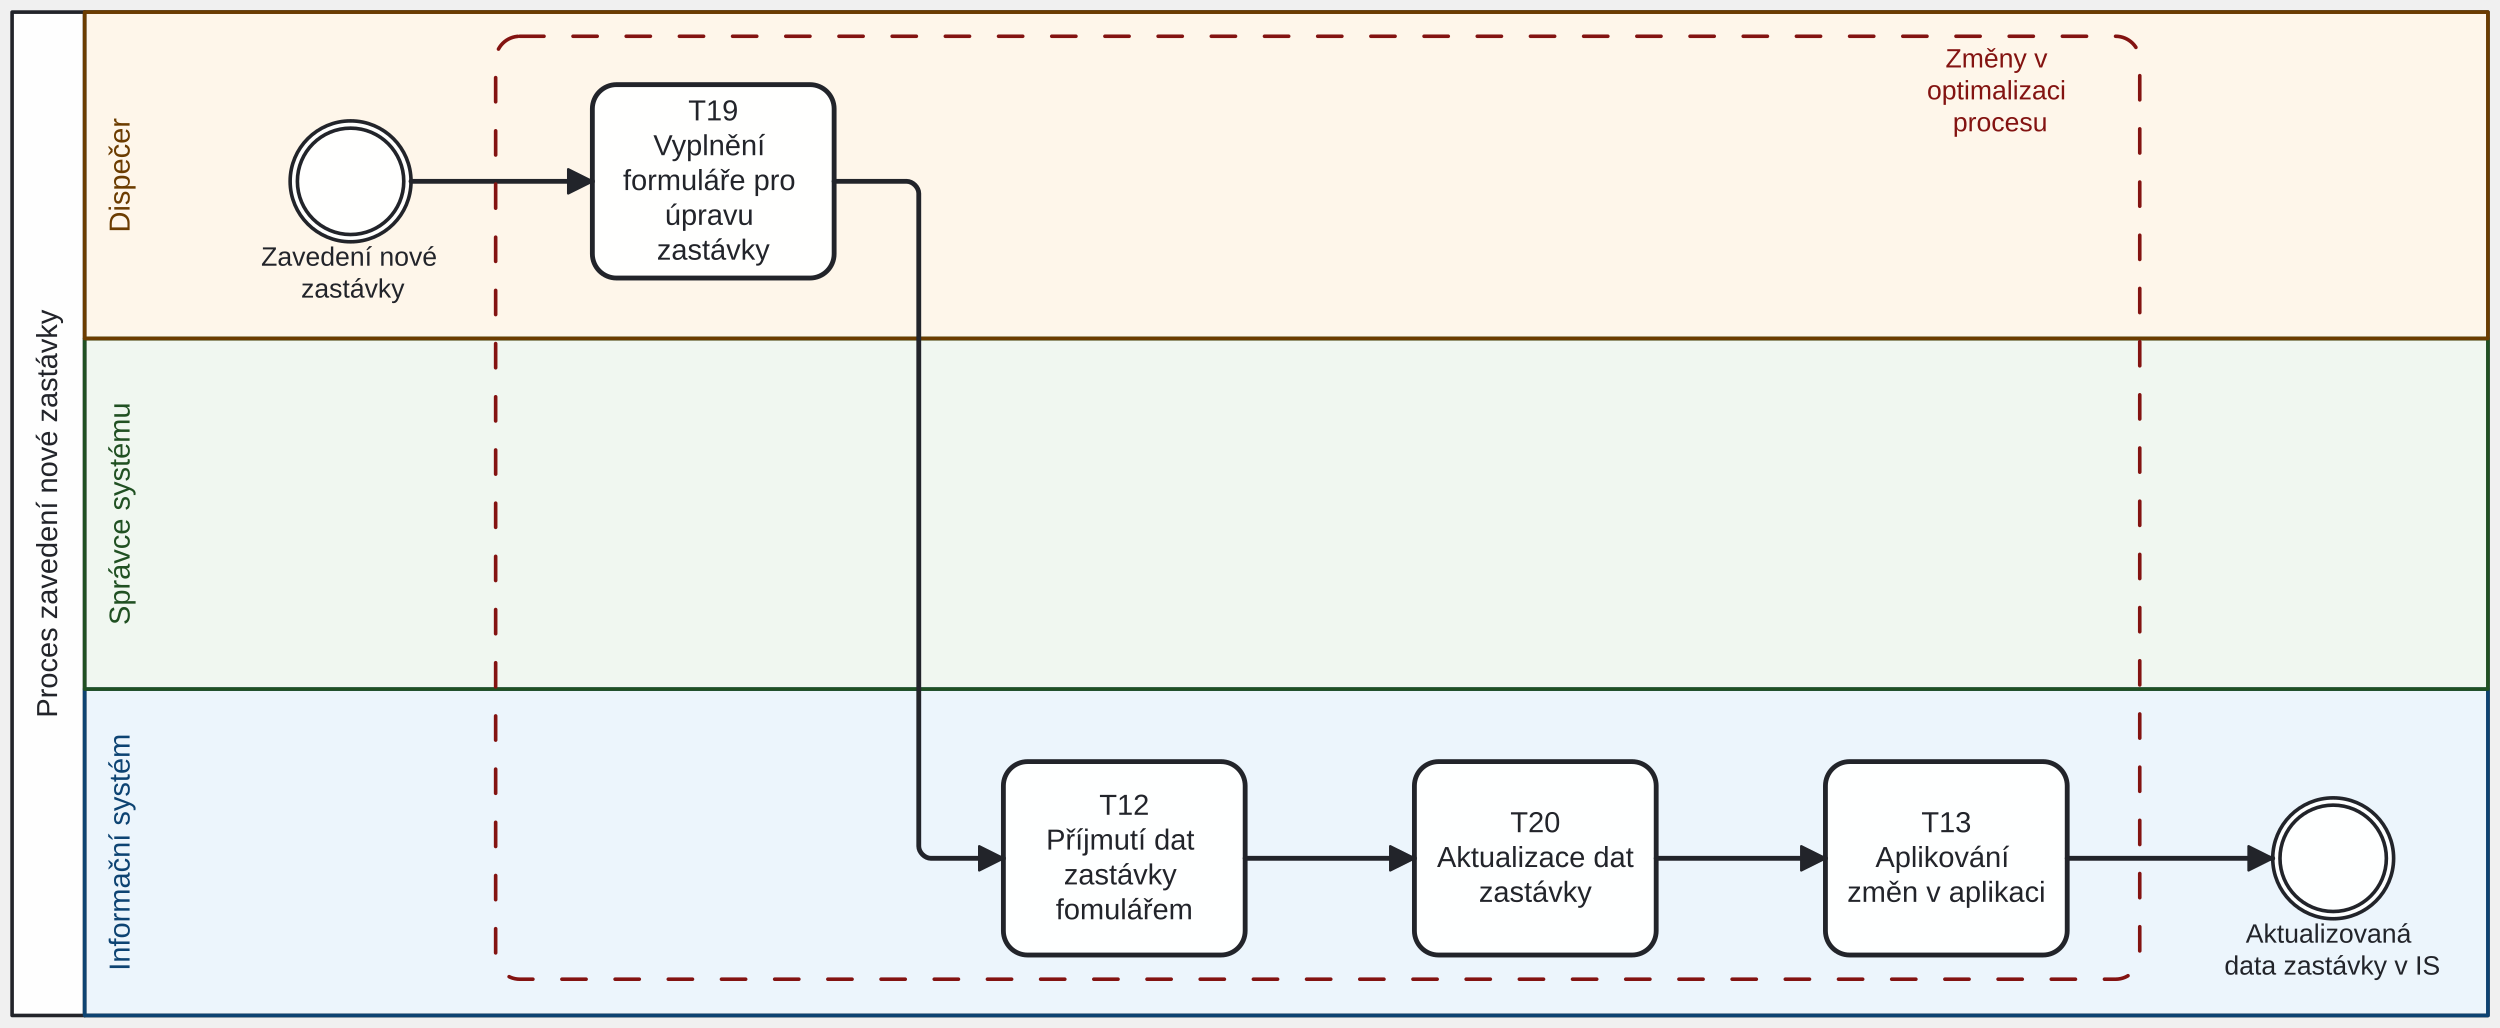
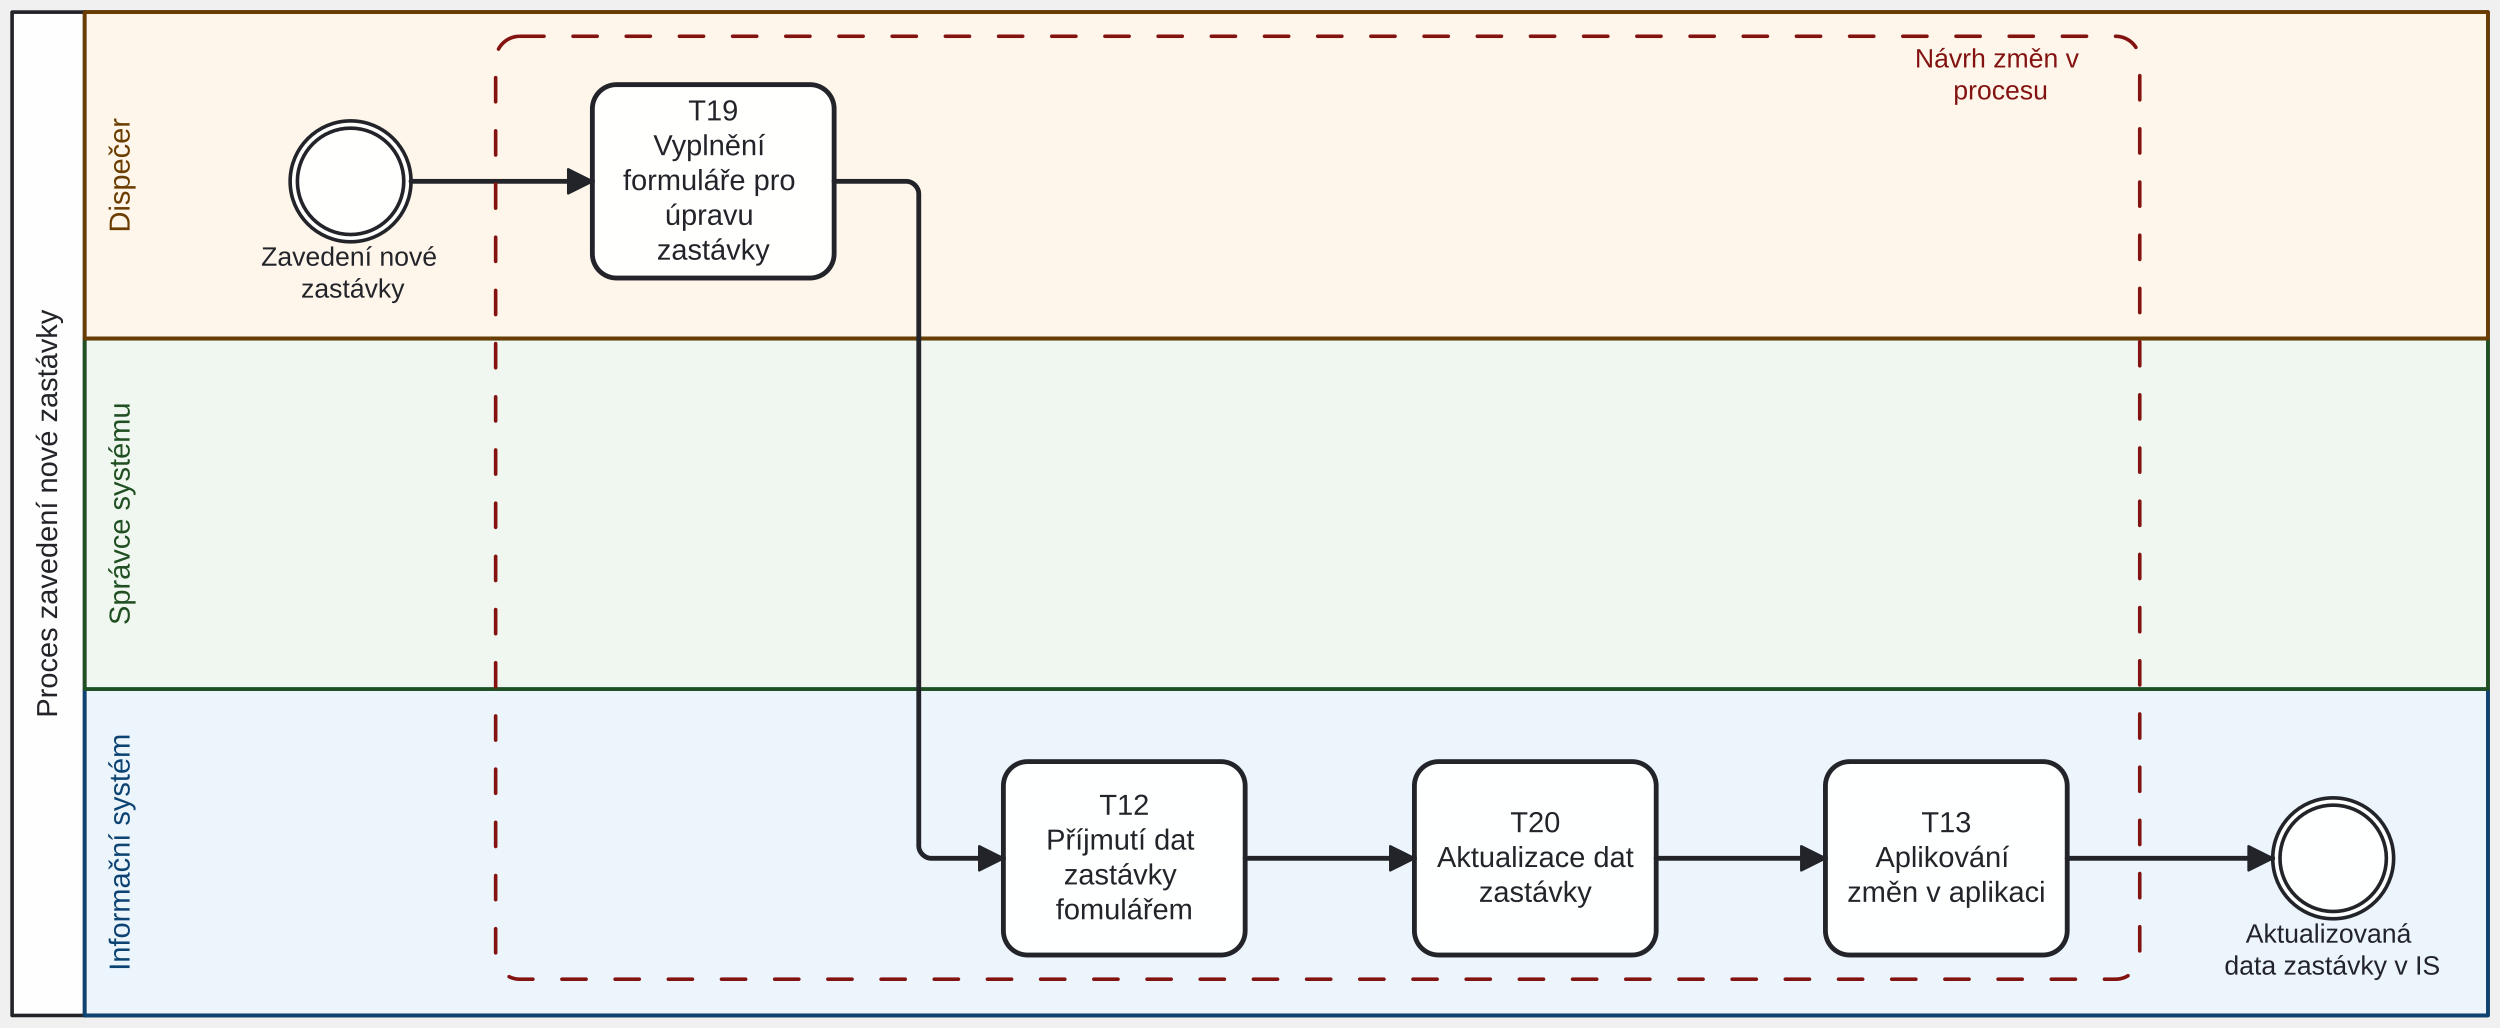
<svg xmlns="http://www.w3.org/2000/svg" width="1034" height="425" viewBox="125 55 1034 425" version="1.1">
  <defs>
-     <pattern id="djs-grid-pattern-616782" width="10" height="10" patternUnits="userSpaceOnUse">
+     <pattern id="djs-grid-pattern-361123" width="10" height="10" patternUnits="userSpaceOnUse">
      <circle cx="0.5" cy="0.5" r="0.5" style="fill: rgb(204, 204, 204);" />
    </pattern>
  </defs>
  <g class="djs-group">
    <g class="djs-element djs-shape" data-element-id="Participant_Proces_aktualizace_dat_j_zdn_ch___d_" transform="matrix(1, 0, 0, 1, 130, 60)" style="display: block;">
      <g class="djs-visual">
        <rect x="0" y="0" width="1024" height="415" rx="0" ry="0" style="stroke-linecap: round; stroke-linejoin: round; stroke: rgb(34, 36, 42); stroke-width: 1.5px; fill: white; fill-opacity: 0.95;" />
        <path style="fill: none; stroke-linecap: round; stroke-linejoin: round; stroke: rgb(34, 36, 42); stroke-width: 1.5px;" d="M30,0L30,415" />
        <text style="font-family: Arial, sans-serif; font-size: 12px; font-weight: normal; fill: rgb(34, 36, 42);" lineHeight="1.2" class="djs-label" transform="matrix(-1.83697e-16, -1, 1, -1.83697e-16, 0, 415)">
          <tspan x="123.167" y="18.6">Proces zavedení nové zastávky</tspan>
        </text>
      </g>
      <rect style="fill: none; stroke-opacity: 0; stroke: white; stroke-width: 15px;" class="djs-hit djs-hit-no-move" x="0" y="0" width="1024" height="415" />
      <rect style="fill: none; stroke-opacity: 0; stroke: white; stroke-width: 15px;" class="djs-hit djs-hit-click-stroke" x="0" y="0" width="1024" height="415" />
      <rect style="fill: none; stroke-opacity: 0; stroke: white; stroke-width: 15px;" class="djs-hit djs-hit-all" x="0" y="0" width="30" height="415" />
      <rect x="-5" y="-5" rx="4" width="1034" height="425" style="fill: none;" class="djs-outline" />
    </g>
    <g class="djs-children">
      <g class="djs-group">
        <g class="djs-element djs-shape" data-element-id="Lane_Informa_n__syst_m" transform="matrix(1, 0, 0, 1, 160, 340)" style="display: block;">
          <g class="djs-visual">
            <rect x="0" y="0" width="994" height="135" rx="0" ry="0" style="stroke-linecap: round; stroke-linejoin: round; stroke: rgb(13, 67, 114); stroke-width: 1.5px; fill: rgb(187, 222, 251); fill-opacity: 0.25;" />
            <text style="font-family: Arial, sans-serif; font-size: 12px; font-weight: normal; fill: rgb(13, 67, 114);" lineHeight="1.2" class="djs-label" transform="matrix(-1.83697e-16, -1, 1, -1.83697e-16, 0, 135)">
              <tspan x="18.5" y="18.6">Informační systém</tspan>
            </text>
          </g>
          <rect style="fill: none; stroke-opacity: 0; stroke: white; stroke-width: 15px;" class="djs-hit djs-hit-no-move" x="0" y="0" width="994" height="135" />
          <rect style="fill: none; stroke-opacity: 0; stroke: white; stroke-width: 15px;" class="djs-hit djs-hit-click-stroke" x="0" y="0" width="994" height="135" />
          <rect style="fill: none; stroke-opacity: 0; stroke: white; stroke-width: 15px;" class="djs-hit djs-hit-all" x="0" y="0" width="30" height="135" />
          <rect x="-5" y="-5" rx="4" width="1004" height="145" style="fill: none;" class="djs-outline" />
        </g>
      </g>
      <g class="djs-group">
        <g class="djs-element djs-shape" data-element-id="Lane_Spr_vce_syst_mu" transform="matrix(1, 0, 0, 1, 160, 195)" style="display: block;">
          <g class="djs-visual">
            <rect x="0" y="0" width="994" height="145" rx="0" ry="0" style="stroke-linecap: round; stroke-linejoin: round; stroke: rgb(32, 80, 34); stroke-width: 1.5px; fill: rgb(200, 230, 201); fill-opacity: 0.25;" />
            <text style="font-family: Arial, sans-serif; font-size: 12px; font-weight: normal; fill: rgb(32, 80, 34);" lineHeight="1.2" class="djs-label" transform="matrix(-1.83697e-16, -1, 1, -1.83697e-16, 0, 145)">
              <tspan x="26.5" y="18.6">Správce systému</tspan>
            </text>
          </g>
          <rect style="fill: none; stroke-opacity: 0; stroke: white; stroke-width: 15px;" class="djs-hit djs-hit-no-move" x="0" y="0" width="994" height="145" />
          <rect style="fill: none; stroke-opacity: 0; stroke: white; stroke-width: 15px;" class="djs-hit djs-hit-click-stroke" x="0" y="0" width="994" height="145" />
          <rect style="fill: none; stroke-opacity: 0; stroke: white; stroke-width: 15px;" class="djs-hit djs-hit-all" x="0" y="0" width="30" height="145" />
          <rect x="-5" y="-5" rx="4" width="1004" height="155" style="fill: none;" class="djs-outline" />
        </g>
      </g>
      <g class="djs-group">
        <g class="djs-element djs-shape" data-element-id="Lane_Dopravce" transform="matrix(1, 0, 0, 1, 160, 60)" style="display: block;">
          <g class="djs-visual">
            <rect x="0" y="0" width="994" height="135" rx="0" ry="0" style="stroke-linecap: round; stroke-linejoin: round; stroke: rgb(107, 60, 0); stroke-width: 1.5px; fill: rgb(255, 224, 178); fill-opacity: 0.25;" />
            <text style="font-family: Arial, sans-serif; font-size: 12px; font-weight: normal; fill: rgb(107, 60, 0);" lineHeight="1.2" class="djs-label" transform="matrix(-1.83697e-16, -1, 1, -1.83697e-16, 0, 135)">
              <tspan x="43.833" y="18.6">Dispečer</tspan>
            </text>
          </g>
          <rect style="fill: none; stroke-opacity: 0; stroke: white; stroke-width: 15px;" class="djs-hit djs-hit-no-move" x="0" y="0" width="994" height="135" />
          <rect style="fill: none; stroke-opacity: 0; stroke: white; stroke-width: 15px;" class="djs-hit djs-hit-click-stroke" x="0" y="0" width="994" height="135" />
          <rect style="fill: none; stroke-opacity: 0; stroke: white; stroke-width: 15px;" class="djs-hit djs-hit-all" x="0" y="0" width="30" height="135" />
          <rect x="-5" y="-5" rx="4" width="1004" height="145" style="fill: none;" class="djs-outline" />
        </g>
      </g>
      <g class="djs-group">
        <g class="djs-element djs-shape" data-element-id="Zm_na_j_zdn_ho___du" transform="matrix(1, 0, 0, 1, 245, 105)" style="display: block;">
          <g class="djs-visual">
            <circle cx="25" cy="25" r="25" style="stroke-linecap: round; stroke-linejoin: round; stroke: rgb(34, 36, 42); stroke-width: 1.5px; fill: white; fill-opacity: 0.95;" />
            <circle cx="25" cy="25" r="22" style="stroke-linecap: round; stroke-linejoin: round; stroke: rgb(34, 36, 42); stroke-width: 1.5px; fill: none;" />
          </g>
          <rect style="fill: none; stroke-opacity: 0; stroke: white; stroke-width: 15px;" class="djs-hit djs-hit-all" x="0" y="0" width="50" height="50" />
          <circle cx="25" cy="25" r="30" style="fill: none;" class="djs-outline" />
        </g>
      </g>
      <g class="djs-group">
        <g class="djs-element djs-shape" data-element-id="Zm_na_j_zdn_ho___du_label" transform="matrix(1, 0, 0, 1, 233, 155)" style="display: block;">
          <g class="djs-visual">
            <text style="font-family: Arial, sans-serif; font-size: 11px; font-weight: normal; fill: rgb(34, 36, 42);" lineHeight="1.2" class="djs-label">
              <tspan x="0" y="9.9">Zavedení nové </tspan>
              <tspan x="16.508" y="23.1">zastávky</tspan>
            </text>
          </g>
          <rect style="fill: none; stroke-opacity: 0; stroke: white; stroke-width: 15px;" class="djs-hit djs-hit-all" x="0" y="0" width="76" height="27" />
          <rect x="-5" y="-5" rx="4" width="86" height="37" style="fill: none;" class="djs-outline" />
        </g>
      </g>
      <g class="djs-group">
        <g class="djs-element djs-shape" data-element-id="Activity_0sp6pku" transform="matrix(1, 0, 0, 1, 370, 90)" style="display: block;">
          <g class="djs-visual">
            <rect x="0" y="0" width="100" height="80" rx="10" ry="10" style="stroke-linecap: round; stroke-linejoin: round; stroke: rgb(34, 36, 42); stroke-width: 2px; fill: white; fill-opacity: 0.95;" />
            <text style="font-family: Arial, sans-serif; font-size: 12px; font-weight: normal; fill: rgb(34, 36, 42);" lineHeight="1.2" class="djs-label">
              <tspan x="39.667" y="14.8">T19</tspan>
              <tspan x="25.217" y="29.2">Vyplnění </tspan>
              <tspan x="12.667" y="43.6">formuláře pro </tspan>
              <tspan x="30" y="58">úpravu </tspan>
              <tspan x="26.667" y="72.4">zastávky</tspan>
            </text>
          </g>
          <rect style="fill: none; stroke-opacity: 0; stroke: white; stroke-width: 15px;" class="djs-hit djs-hit-all" x="0" y="0" width="100" height="80" />
          <rect x="-5" y="-5" rx="14" width="110" height="90" style="fill: none;" class="djs-outline" />
        </g>
      </g>
      <g class="djs-group">
        <g class="djs-element djs-shape" data-element-id="Activity_18qa613" transform="matrix(1, 0, 0, 1, 540, 370)" style="display: block;">
          <g class="djs-visual">
            <rect x="0" y="0" width="100" height="80" rx="10" ry="10" style="stroke-linecap: round; stroke-linejoin: round; stroke: rgb(34, 36, 42); stroke-width: 2px; fill: white; fill-opacity: 0.95;" />
            <text style="font-family: Arial, sans-serif; font-size: 12px; font-weight: normal; fill: rgb(34, 36, 42);" lineHeight="1.2" class="djs-label">
              <tspan x="39.667" y="22">T12</tspan>
              <tspan x="17.667" y="36.4">Příjmutí dat </tspan>
              <tspan x="25" y="50.8">zastávky </tspan>
              <tspan x="21.667" y="65.2">fomulářem</tspan>
            </text>
          </g>
          <rect style="fill: none; stroke-opacity: 0; stroke: white; stroke-width: 15px;" class="djs-hit djs-hit-all" x="0" y="0" width="100" height="80" />
          <rect x="-5" y="-5" rx="14" width="110" height="90" style="fill: none;" class="djs-outline" />
        </g>
      </g>
      <g class="djs-group">
        <g class="djs-element djs-shape" data-element-id="Activity_0edxqx6" transform="matrix(1, 0, 0, 1, 710, 370)" style="display: block;">
          <g class="djs-visual">
            <rect x="0" y="0" width="100" height="80" rx="10" ry="10" style="stroke-linecap: round; stroke-linejoin: round; stroke: rgb(34, 36, 42); stroke-width: 2px; fill: white; fill-opacity: 0.95;" />
            <text style="font-family: Arial, sans-serif; font-size: 12px; font-weight: normal; fill: rgb(34, 36, 42);" lineHeight="1.2" class="djs-label">
              <tspan x="39.667" y="29.2">T20</tspan>
              <tspan x="9.333" y="43.6">Aktualizace dat</tspan>
              <tspan x="26.667" y="58">zastávky</tspan>
            </text>
          </g>
          <rect style="fill: none; stroke-opacity: 0; stroke: white; stroke-width: 15px;" class="djs-hit djs-hit-all" x="0" y="0" width="100" height="80" />
          <rect x="-5" y="-5" rx="14" width="110" height="90" style="fill: none;" class="djs-outline" />
        </g>
      </g>
      <g class="djs-group">
        <g class="djs-element djs-shape" data-element-id="Activity_0b75zoj" transform="matrix(1, 0, 0, 1, 880, 370)" style="display: block;">
          <g class="djs-visual">
            <rect x="0" y="0" width="100" height="80" rx="10" ry="10" style="stroke-linecap: round; stroke-linejoin: round; stroke: rgb(34, 36, 42); stroke-width: 2px; fill: white; fill-opacity: 0.95;" />
            <text style="font-family: Arial, sans-serif; font-size: 12px; font-weight: normal; fill: rgb(34, 36, 42);" lineHeight="1.2" class="djs-label">
              <tspan x="39.667" y="29.2">T13</tspan>
              <tspan x="20.667" y="43.6">Aplikování </tspan>
              <tspan x="9" y="58">změn v aplikaci</tspan>
            </text>
          </g>
          <rect style="fill: none; stroke-opacity: 0; stroke: white; stroke-width: 15px;" class="djs-hit djs-hit-all" x="0" y="0" width="100" height="80" />
          <rect x="-5" y="-5" rx="14" width="110" height="90" style="fill: none;" class="djs-outline" />
        </g>
      </g>
      <g class="djs-group">
        <g class="djs-element djs-shape" data-element-id="Aktualizovan__data_j_zdn_ch___d__dostupn__v_IS" transform="matrix(1, 0, 0, 1, 1065, 385)" style="display: block;">
          <g class="djs-visual">
            <circle cx="25" cy="25" r="25" style="stroke-linecap: round; stroke-linejoin: round; stroke: rgb(34, 36, 42); stroke-width: 1.5px; fill: white; fill-opacity: 0.95;" />
            <circle cx="25" cy="25" r="22" style="stroke-linecap: round; stroke-linejoin: round; stroke: rgb(34, 36, 42); stroke-width: 1.5px; fill: none;" />
          </g>
          <rect style="fill: none; stroke-opacity: 0; stroke: white; stroke-width: 15px;" class="djs-hit djs-hit-all" x="0" y="0" width="50" height="50" />
          <circle cx="25" cy="25" r="30" style="fill: none;" class="djs-outline" />
        </g>
      </g>
      <g class="djs-group">
        <g class="djs-element djs-shape" data-element-id="Aktualizovan__data_j_zdn_ch___d__dostupn__v_IS_label" transform="matrix(1, 0, 0, 1, 1045, 435)" style="display: block;">
          <g class="djs-visual">
            <text style="font-family: Arial, sans-serif; font-size: 11px; font-weight: normal; fill: rgb(34, 36, 42);" lineHeight="1.2" class="djs-label">
              <tspan x="8.842" y="9.9">Aktualizovaná </tspan>
              <tspan x="0" y="23.1">data zastávky v IS</tspan>
            </text>
          </g>
          <rect style="fill: none; stroke-opacity: 0; stroke: white; stroke-width: 15px;" class="djs-hit djs-hit-all" x="0" y="0" width="90" height="27" />
          <rect x="-5" y="-5" rx="4" width="100" height="37" style="fill: none;" class="djs-outline" />
        </g>
      </g>
      <g class="djs-group">
        <g class="djs-element djs-connection" data-element-id="Flow_rel-Zm_na_j_zdn_ho___du-Informov_n__spr_vce_syst_mu_o_zm_n__j_zdn_ch___d_-forward" style="display: block;">
          <g class="djs-visual">
            <defs>
-               <marker id="marker-c87wwbn746nkiqxug2qm2nmxi" viewBox="0 0 20 20" refX="11" refY="10" markerWidth="10" markerHeight="10" orient="auto">
-                 <path d="M 1 5 L 11 10 L 1 15 Z" style="stroke-linecap: round; stroke-linejoin: round; stroke: rgb(34, 36, 42); stroke-width: 1px; fill: rgb(34, 36, 42);" />
-               </marker>
-             </defs>
-             <path style="fill: none; stroke-linecap: round; stroke-linejoin: round; stroke: rgb(34, 36, 42); stroke-width: 2px; marker-end: url('#marker-c87wwbn746nkiqxug2qm2nmxi');" data-corner-radius="5" d="M295,130L370,130" />
+               <marker id="marker-2dly3bb8y2p3sw67zytm3xgip" viewBox="0 0 20 20" refX="11" refY="10" markerWidth="10" markerHeight="10" orient="auto">
+                 <path d="M 1 5 L 11 10 L 1 15 Z" style="stroke-linecap: round; stroke-linejoin: round; stroke: rgb(34, 36, 42); stroke-width: 1px; fill: rgb(34, 36, 42);" />
+               </marker>
+             </defs>
+             <path style="fill: none; stroke-linecap: round; stroke-linejoin: round; stroke: rgb(34, 36, 42); stroke-width: 2px; marker-end: url('#marker-2dly3bb8y2p3sw67zytm3xgip');" data-corner-radius="5" d="M295,130L370,130" />
          </g>
          <path d="M295,130L370,130" style="fill: none; stroke-opacity: 0; stroke: white; stroke-width: 15px;" class="djs-hit djs-hit-stroke" />
          <rect x="290" y="125" rx="4" width="85" height="10" style="fill: none;" class="djs-outline" />
        </g>
      </g>
      <g class="djs-group">
        <g class="djs-element djs-connection" data-element-id="Flow_1i2h7os" style="display: block;">
          <g class="djs-visual">
            <defs>
-               <marker id="marker-ds51ggs25s921l1p24gg1qjv4" viewBox="0 0 20 20" refX="11" refY="10" markerWidth="10" markerHeight="10" orient="auto">
-                 <path d="M 1 5 L 11 10 L 1 15 Z" style="stroke-linecap: round; stroke-linejoin: round; stroke: rgb(34, 36, 42); stroke-width: 1px; fill: rgb(34, 36, 42);" />
-               </marker>
-             </defs>
-             <path style="fill: none; stroke-linecap: round; stroke-linejoin: round; stroke: rgb(34, 36, 42); stroke-width: 2px; marker-end: url('#marker-ds51ggs25s921l1p24gg1qjv4');" data-corner-radius="5" d="M470,130L500,130C502.5,130,505,132.5,505,135L505,405C505,407.5,507.5,410,510,410L540,410" />
+               <marker id="marker-esl91d011wv0r9uezkr14953q" viewBox="0 0 20 20" refX="11" refY="10" markerWidth="10" markerHeight="10" orient="auto">
+                 <path d="M 1 5 L 11 10 L 1 15 Z" style="stroke-linecap: round; stroke-linejoin: round; stroke: rgb(34, 36, 42); stroke-width: 1px; fill: rgb(34, 36, 42);" />
+               </marker>
+             </defs>
+             <path style="fill: none; stroke-linecap: round; stroke-linejoin: round; stroke: rgb(34, 36, 42); stroke-width: 2px; marker-end: url('#marker-esl91d011wv0r9uezkr14953q');" data-corner-radius="5" d="M470,130L500,130C502.5,130,505,132.5,505,135L505,405C505,407.5,507.5,410,510,410L540,410" />
          </g>
          <path d="M470,130L505,130L505,410L540,410" style="fill: none; stroke-opacity: 0; stroke: white; stroke-width: 15px;" class="djs-hit djs-hit-stroke" />
          <rect x="465" y="125" rx="4" width="80" height="290" style="fill: none;" class="djs-outline" />
        </g>
      </g>
      <g class="djs-group">
        <g class="djs-element djs-connection" data-element-id="Flow_00dzndh" style="display: block;">
          <g class="djs-visual">
            <defs>
-               <marker id="marker-3jdmsqamj921nptjdniwhqj8s" viewBox="0 0 20 20" refX="11" refY="10" markerWidth="10" markerHeight="10" orient="auto">
-                 <path d="M 1 5 L 11 10 L 1 15 Z" style="stroke-linecap: round; stroke-linejoin: round; stroke: rgb(34, 36, 42); stroke-width: 1px; fill: rgb(34, 36, 42);" />
-               </marker>
-             </defs>
-             <path style="fill: none; stroke-linecap: round; stroke-linejoin: round; stroke: rgb(34, 36, 42); stroke-width: 2px; marker-end: url('#marker-3jdmsqamj921nptjdniwhqj8s');" data-corner-radius="5" d="M640,410L710,410" />
+               <marker id="marker-c14nb6t74wsnhxu29frpznb5a" viewBox="0 0 20 20" refX="11" refY="10" markerWidth="10" markerHeight="10" orient="auto">
+                 <path d="M 1 5 L 11 10 L 1 15 Z" style="stroke-linecap: round; stroke-linejoin: round; stroke: rgb(34, 36, 42); stroke-width: 1px; fill: rgb(34, 36, 42);" />
+               </marker>
+             </defs>
+             <path style="fill: none; stroke-linecap: round; stroke-linejoin: round; stroke: rgb(34, 36, 42); stroke-width: 2px; marker-end: url('#marker-c14nb6t74wsnhxu29frpznb5a');" data-corner-radius="5" d="M640,410L710,410" />
          </g>
          <path d="M640,410L710,410" style="fill: none; stroke-opacity: 0; stroke: white; stroke-width: 15px;" class="djs-hit djs-hit-stroke" />
          <rect x="635" y="405" rx="4" width="80" height="10" style="fill: none;" class="djs-outline" />
        </g>
      </g>
      <g class="djs-group">
        <g class="djs-element djs-connection" data-element-id="Flow_1frxcbu" style="display: block;">
          <g class="djs-visual">
            <defs>
-               <marker id="marker-28z87byi51zi2zoq3dsa1o4y6" viewBox="0 0 20 20" refX="11" refY="10" markerWidth="10" markerHeight="10" orient="auto">
-                 <path d="M 1 5 L 11 10 L 1 15 Z" style="stroke-linecap: round; stroke-linejoin: round; stroke: rgb(34, 36, 42); stroke-width: 1px; fill: rgb(34, 36, 42);" />
-               </marker>
-             </defs>
-             <path style="fill: none; stroke-linecap: round; stroke-linejoin: round; stroke: rgb(34, 36, 42); stroke-width: 2px; marker-end: url('#marker-28z87byi51zi2zoq3dsa1o4y6');" data-corner-radius="5" d="M810,410L880,410" />
+               <marker id="marker-bzp9ngn1zudegqwoym9kydmyq" viewBox="0 0 20 20" refX="11" refY="10" markerWidth="10" markerHeight="10" orient="auto">
+                 <path d="M 1 5 L 11 10 L 1 15 Z" style="stroke-linecap: round; stroke-linejoin: round; stroke: rgb(34, 36, 42); stroke-width: 1px; fill: rgb(34, 36, 42);" />
+               </marker>
+             </defs>
+             <path style="fill: none; stroke-linecap: round; stroke-linejoin: round; stroke: rgb(34, 36, 42); stroke-width: 2px; marker-end: url('#marker-bzp9ngn1zudegqwoym9kydmyq');" data-corner-radius="5" d="M810,410L880,410" />
          </g>
          <path d="M810,410L880,410" style="fill: none; stroke-opacity: 0; stroke: white; stroke-width: 15px;" class="djs-hit djs-hit-stroke" />
          <rect x="805" y="405" rx="4" width="80" height="10" style="fill: none;" class="djs-outline" />
        </g>
      </g>
      <g class="djs-group">
        <g class="djs-element djs-connection" data-element-id="Flow_06jfo1a" style="display: block;">
          <g class="djs-visual">
            <defs>
-               <marker id="marker-2fbc57r3n9ghy0x2l0h8embqj" viewBox="0 0 20 20" refX="11" refY="10" markerWidth="10" markerHeight="10" orient="auto">
-                 <path d="M 1 5 L 11 10 L 1 15 Z" style="stroke-linecap: round; stroke-linejoin: round; stroke: rgb(34, 36, 42); stroke-width: 1px; fill: rgb(34, 36, 42);" />
-               </marker>
-             </defs>
-             <path style="fill: none; stroke-linecap: round; stroke-linejoin: round; stroke: rgb(34, 36, 42); stroke-width: 2px; marker-end: url('#marker-2fbc57r3n9ghy0x2l0h8embqj');" data-corner-radius="5" d="M980,410L1065,410" />
+               <marker id="marker-dgdufmsvj9jkg46c16d88wak1" viewBox="0 0 20 20" refX="11" refY="10" markerWidth="10" markerHeight="10" orient="auto">
+                 <path d="M 1 5 L 11 10 L 1 15 Z" style="stroke-linecap: round; stroke-linejoin: round; stroke: rgb(34, 36, 42); stroke-width: 1px; fill: rgb(34, 36, 42);" />
+               </marker>
+             </defs>
+             <path style="fill: none; stroke-linecap: round; stroke-linejoin: round; stroke: rgb(34, 36, 42); stroke-width: 2px; marker-end: url('#marker-dgdufmsvj9jkg46c16d88wak1');" data-corner-radius="5" d="M980,410L1065,410" />
          </g>
          <path d="M980,410L1065,410" style="fill: none; stroke-opacity: 0; stroke: white; stroke-width: 15px;" class="djs-hit djs-hit-stroke" />
          <rect x="975" y="405" rx="4" width="95" height="10" style="fill: none;" class="djs-outline" />
        </g>
      </g>
    </g>
  </g>
  <g class="djs-group">
    <g class="djs-element djs-shape djs-frame" data-element-id="Group_0jtovuw" transform="matrix(1, 0, 0, 1, 330, 70)" style="display: block;">
      <g class="djs-visual">
        <rect x="0" y="0" width="680" height="390" rx="10" ry="10" style="stroke-linecap: round; stroke-linejoin: round; stroke: rgb(131, 19, 17); stroke-width: 1.5px; fill: none; stroke-dasharray: 10px, 6px, 0px, 6px; pointer-events: none;" />
      </g>
      <rect style="fill: none; stroke-opacity: 0; stroke: white; stroke-width: 15px;" class="djs-hit djs-hit-stroke" x="0" y="0" width="680" height="390" />
      <rect x="-5" y="-5" rx="14" width="690" height="400" style="fill: none;" class="djs-outline" />
    </g>
  </g>
  <g class="djs-group">
-     <g class="djs-element djs-shape" data-element-id="Group_0jtovuw_label" transform="matrix(1, 0, 0, 1, 922, 73)" style="display: block;">
+     <g class="djs-element djs-shape" data-element-id="Group_0jtovuw_label" transform="matrix(1, 0, 0, 1, 917, 73)" style="display: block;">
      <g class="djs-visual">
        <text style="font-family: Arial, sans-serif; font-size: 11px; font-weight: normal; fill: rgb(131, 19, 17);" lineHeight="1.2" class="djs-label">
-           <tspan x="7.658" y="9.9">Změny v </tspan>
-           <tspan x="0" y="23.1">optimalizaci </tspan>
-           <tspan x="10.7" y="36.3">procesu</tspan>
+           <tspan x="0" y="9.9">Návrh změn v </tspan>
+           <tspan x="15.883" y="23.1">procesu</tspan>
        </text>
      </g>
-       <rect style="fill: none; stroke-opacity: 0; stroke: white; stroke-width: 15px;" class="djs-hit djs-hit-all" x="0" y="0" width="61" height="40" />
-       <rect x="-5" y="-5" rx="4" width="71" height="50" style="fill: none;" class="djs-outline" />
+       <rect style="fill: none; stroke-opacity: 0; stroke: white; stroke-width: 15px;" class="djs-hit djs-hit-all" x="0" y="0" width="71" height="27" />
+       <rect x="-5" y="-5" rx="4" width="81" height="37" style="fill: none;" class="djs-outline" />
    </g>
  </g>
</svg>
